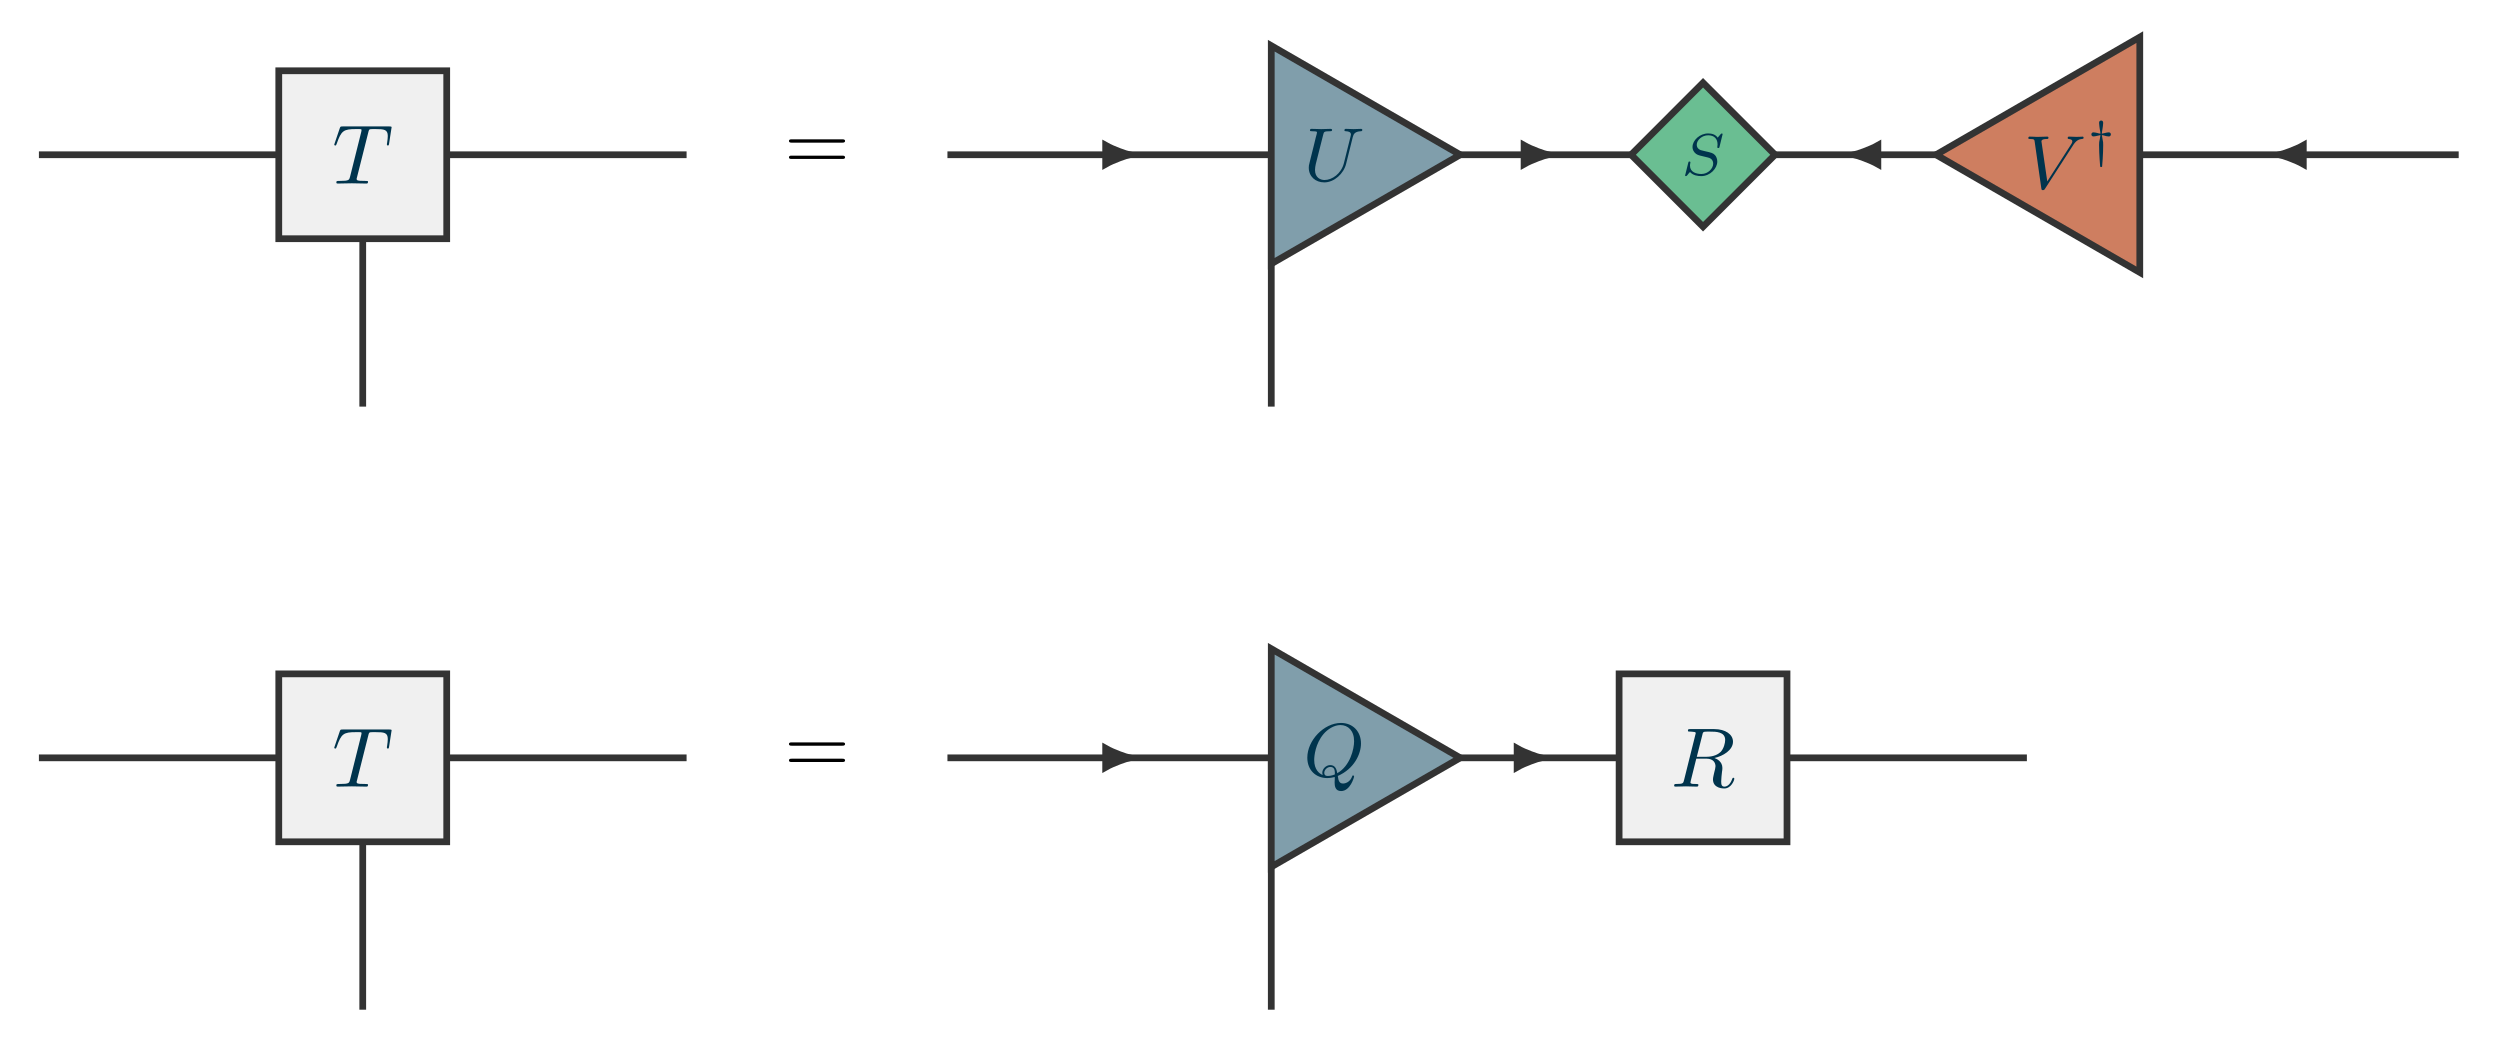
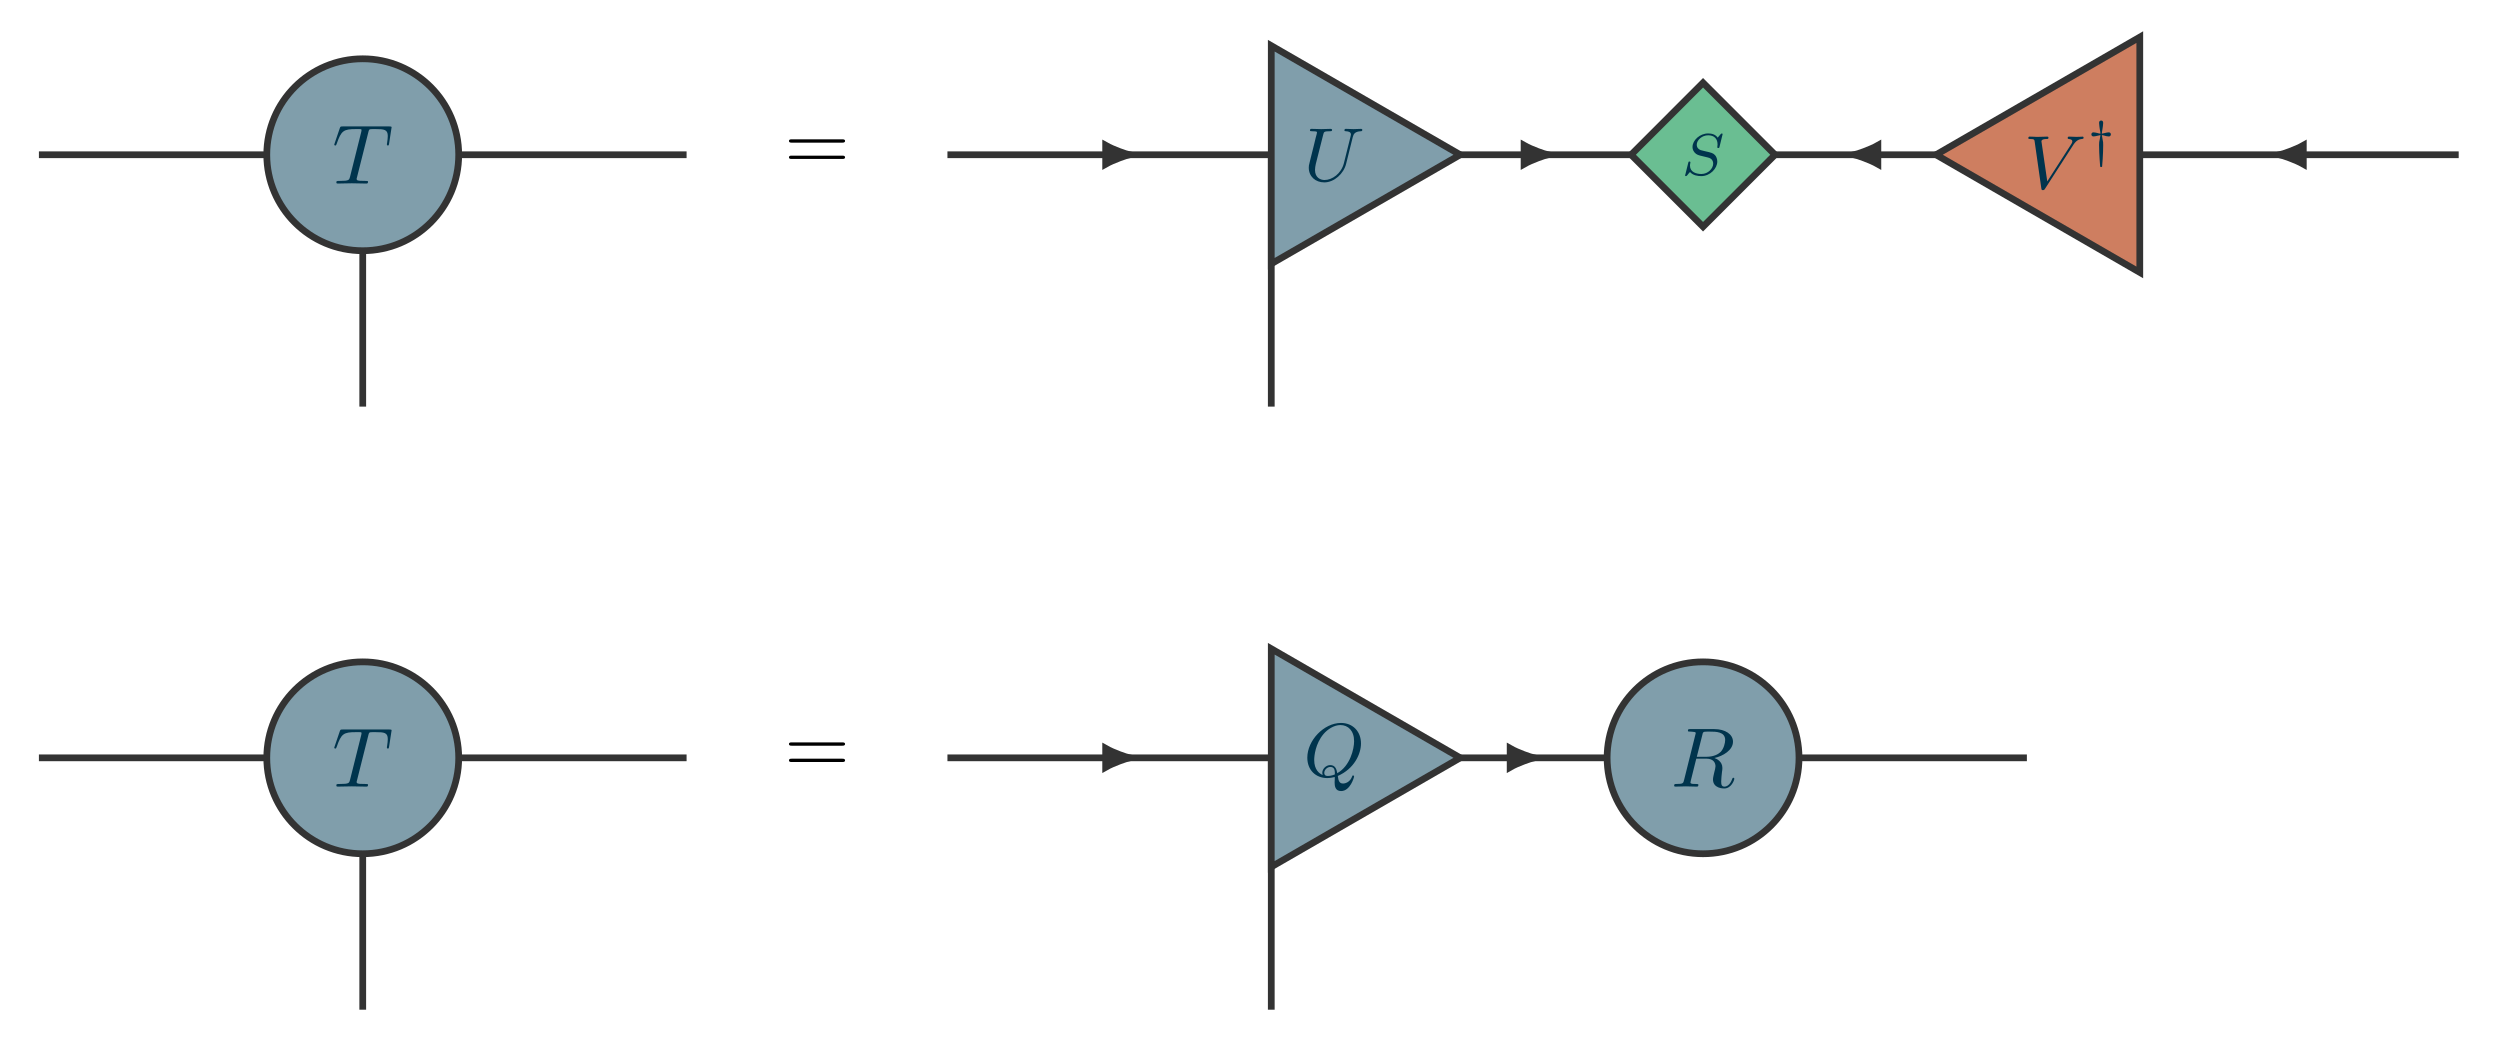
<svg xmlns="http://www.w3.org/2000/svg" xmlns:xlink="http://www.w3.org/1999/xlink" width="294.71" height="123.699" viewBox="0 0 294.71 123.699">
  <defs>
    <g>
      <g id="glyph-0-0">
        <path d="M 4.25 -6.031 C 4.312 -6.312 4.359 -6.375 4.469 -6.406 C 4.562 -6.422 4.891 -6.422 5.094 -6.422 C 6.109 -6.422 6.547 -6.375 6.547 -5.609 C 6.547 -5.453 6.516 -5.062 6.469 -4.812 C 6.453 -4.766 6.438 -4.656 6.438 -4.625 C 6.438 -4.562 6.469 -4.484 6.562 -4.484 C 6.672 -4.484 6.688 -4.578 6.703 -4.719 L 6.969 -6.453 C 6.984 -6.484 7 -6.594 7 -6.625 C 7 -6.734 6.891 -6.734 6.734 -6.734 L 1.219 -6.734 C 0.969 -6.734 0.969 -6.719 0.891 -6.531 L 0.297 -4.781 C 0.281 -4.766 0.234 -4.625 0.234 -4.594 C 0.234 -4.547 0.281 -4.484 0.359 -4.484 C 0.453 -4.484 0.469 -4.547 0.531 -4.703 C 1.062 -6.234 1.328 -6.422 2.797 -6.422 L 3.188 -6.422 C 3.453 -6.422 3.453 -6.375 3.453 -6.297 C 3.453 -6.234 3.422 -6.125 3.422 -6.094 L 2.094 -0.781 C 2 -0.422 1.969 -0.312 0.906 -0.312 C 0.547 -0.312 0.484 -0.312 0.484 -0.125 C 0.484 0 0.594 0 0.656 0 C 0.922 0 1.203 -0.016 1.469 -0.016 C 1.75 -0.016 2.031 -0.031 2.312 -0.031 C 2.594 -0.031 2.875 -0.016 3.141 -0.016 C 3.422 -0.016 3.734 0 4 0 C 4.109 0 4.219 0 4.219 -0.203 C 4.219 -0.312 4.141 -0.312 3.891 -0.312 C 3.641 -0.312 3.516 -0.312 3.25 -0.328 C 2.969 -0.359 2.875 -0.391 2.875 -0.547 C 2.875 -0.562 2.875 -0.609 2.922 -0.75 Z M 4.25 -6.031 " />
      </g>
      <g id="glyph-0-1">
        <path d="M 3.734 -6.109 C 3.781 -6.344 3.812 -6.438 4 -6.469 C 4.094 -6.484 4.406 -6.484 4.609 -6.484 C 5.312 -6.484 6.422 -6.484 6.422 -5.5 C 6.422 -5.156 6.266 -4.469 5.875 -4.078 C 5.609 -3.828 5.094 -3.516 4.188 -3.516 L 3.078 -3.516 Z M 5.156 -3.375 C 6.156 -3.594 7.344 -4.297 7.344 -5.297 C 7.344 -6.156 6.453 -6.781 5.141 -6.781 L 2.312 -6.781 C 2.109 -6.781 2.031 -6.781 2.031 -6.594 C 2.031 -6.484 2.109 -6.484 2.312 -6.484 C 2.328 -6.484 2.516 -6.484 2.688 -6.453 C 2.859 -6.438 2.953 -6.422 2.953 -6.297 C 2.953 -6.266 2.938 -6.234 2.906 -6.109 L 1.578 -0.781 C 1.484 -0.391 1.453 -0.312 0.672 -0.312 C 0.5 -0.312 0.406 -0.312 0.406 -0.109 C 0.406 0 0.531 0 0.547 0 C 0.828 0 1.516 -0.031 1.797 -0.031 C 2.078 -0.031 2.781 0 3.062 0 C 3.141 0 3.266 0 3.266 -0.203 C 3.266 -0.312 3.172 -0.312 2.984 -0.312 C 2.609 -0.312 2.328 -0.312 2.328 -0.484 C 2.328 -0.547 2.359 -0.594 2.359 -0.656 L 3.016 -3.297 L 4.203 -3.297 C 5.109 -3.297 5.281 -2.734 5.281 -2.391 C 5.281 -2.234 5.203 -1.922 5.141 -1.703 C 5.078 -1.422 4.984 -1.047 4.984 -0.859 C 4.984 0.219 6.188 0.219 6.312 0.219 C 7.156 0.219 7.5 -0.781 7.5 -0.922 C 7.5 -1.047 7.391 -1.047 7.391 -1.047 C 7.297 -1.047 7.281 -0.969 7.25 -0.906 C 7 -0.172 6.578 0 6.344 0 C 6.016 0 5.953 -0.219 5.953 -0.609 C 5.953 -0.922 6.016 -1.422 6.047 -1.734 C 6.078 -1.875 6.094 -2.062 6.094 -2.203 C 6.094 -2.969 5.422 -3.281 5.156 -3.375 Z M 5.156 -3.375 " />
      </g>
      <g id="glyph-1-0">
        <path d="M 6.828 -3.25 C 6.969 -3.25 7.172 -3.25 7.172 -3.453 C 7.172 -3.641 6.969 -3.641 6.844 -3.641 L 0.891 -3.641 C 0.75 -3.641 0.562 -3.641 0.562 -3.453 C 0.562 -3.25 0.75 -3.25 0.891 -3.25 Z M 6.844 -1.328 C 6.969 -1.328 7.172 -1.328 7.172 -1.516 C 7.172 -1.719 6.969 -1.719 6.828 -1.719 L 0.891 -1.719 C 0.75 -1.719 0.562 -1.719 0.562 -1.516 C 0.562 -1.328 0.75 -1.328 0.891 -1.328 Z M 6.844 -1.328 " />
      </g>
      <g id="glyph-2-0">
        <path d="M 5.797 -5.141 C 5.891 -5.516 6.062 -5.797 6.75 -5.828 C 6.812 -5.828 6.922 -5.844 6.922 -5.984 C 6.922 -6.062 6.859 -6.109 6.797 -6.109 C 6.594 -6.109 6.094 -6.078 5.906 -6.078 C 5.672 -6.078 5.656 -6.078 5.438 -6.094 C 5.297 -6.094 5.109 -6.109 4.984 -6.109 C 4.938 -6.109 4.812 -6.109 4.812 -5.938 C 4.812 -5.828 4.922 -5.828 4.984 -5.828 C 5.312 -5.812 5.578 -5.734 5.578 -5.438 C 5.578 -5.391 5.547 -5.266 5.547 -5.266 L 4.75 -2.062 C 4.438 -0.828 3.359 -0.078 2.469 -0.078 C 2.016 -0.078 1.344 -0.328 1.344 -1.266 C 1.344 -1.5 1.391 -1.734 1.438 -1.969 L 2.312 -5.422 C 2.391 -5.75 2.406 -5.828 3.109 -5.828 C 3.25 -5.828 3.359 -5.828 3.359 -5.984 C 3.359 -6.062 3.281 -6.109 3.219 -6.109 L 2.656 -6.094 C 2.391 -6.078 2.375 -6.078 2.078 -6.078 C 1.797 -6.078 1.781 -6.078 1.516 -6.094 C 1.328 -6.094 1.094 -6.109 0.922 -6.109 C 0.875 -6.109 0.75 -6.109 0.75 -5.938 C 0.75 -5.828 0.844 -5.828 1.016 -5.828 C 1.047 -5.828 1.219 -5.828 1.359 -5.812 C 1.531 -5.797 1.578 -5.766 1.578 -5.672 C 1.578 -5.625 1.5 -5.297 1.438 -5.109 L 1.25 -4.328 C 1.156 -3.984 0.734 -2.297 0.703 -2.125 C 0.625 -1.828 0.609 -1.734 0.609 -1.531 C 0.609 -0.5 1.391 0.203 2.438 0.203 C 3.609 0.203 4.734 -0.828 5.016 -2 Z M 5.797 -5.141 " />
      </g>
      <g id="glyph-2-1">
        <path d="M 5.781 -5.047 C 6.141 -5.625 6.453 -5.797 6.859 -5.828 C 6.969 -5.844 7.047 -5.844 7.047 -5.984 C 7.047 -6.062 7 -6.109 6.938 -6.109 C 6.906 -6.109 6.672 -6.078 6.203 -6.078 C 5.922 -6.078 5.609 -6.109 5.328 -6.109 C 5.266 -6.109 5.172 -6.094 5.172 -5.938 C 5.172 -5.844 5.266 -5.828 5.297 -5.828 C 5.391 -5.812 5.719 -5.797 5.719 -5.547 C 5.719 -5.469 5.688 -5.406 5.656 -5.328 C 5.609 -5.266 5.594 -5.234 5.562 -5.172 L 2.766 -0.828 L 2.078 -5.562 C 2.078 -5.641 2.141 -5.828 2.703 -5.828 C 2.812 -5.828 2.906 -5.828 2.906 -5.984 C 2.906 -6.094 2.828 -6.109 2.766 -6.109 C 2.609 -6.109 2.422 -6.094 2.25 -6.094 C 2.078 -6.094 1.875 -6.078 1.688 -6.078 C 1.531 -6.078 1.281 -6.078 1.203 -6.094 C 1.125 -6.094 0.766 -6.109 0.688 -6.109 C 0.656 -6.109 0.531 -6.109 0.531 -5.938 C 0.531 -5.828 0.625 -5.828 0.734 -5.828 C 1.234 -5.828 1.25 -5.75 1.281 -5.516 L 2.062 -0.031 C 2.094 0.141 2.094 0.203 2.25 0.203 C 2.391 0.203 2.453 0.125 2.516 0.016 Z M 5.781 -5.047 " />
      </g>
      <g id="glyph-2-2">
        <path d="M 3.688 0.359 C 3.672 0.469 3.672 0.594 3.672 0.703 C 3.672 1.125 3.734 1.734 4.438 1.734 C 5.5 1.734 5.969 0.141 5.969 0 C 5.969 -0.047 5.922 -0.109 5.844 -0.109 C 5.781 -0.109 5.75 -0.047 5.734 0.016 C 5.516 0.625 5 0.844 4.672 0.844 C 4.266 0.844 4.125 0.594 4.047 -0.047 C 5.984 -0.891 6.781 -2.641 6.781 -3.875 C 6.781 -5.281 5.828 -6.297 4.422 -6.297 C 2.422 -6.297 0.453 -4.25 0.453 -2.203 C 0.453 -0.734 1.453 0.203 2.812 0.203 C 3.172 0.203 3.547 0.109 3.688 0.078 Z M 2.266 -0.156 C 1.859 -0.328 1.266 -0.781 1.266 -1.938 C 1.266 -2.406 1.406 -3.859 2.375 -5 C 2.844 -5.547 3.594 -6.047 4.359 -6.047 C 5.25 -6.047 5.969 -5.391 5.969 -4.141 C 5.969 -3.25 5.516 -1.234 3.984 -0.375 C 3.906 -0.859 3.734 -1.328 3.156 -1.328 C 2.656 -1.328 2.219 -0.875 2.219 -0.422 C 2.219 -0.344 2.25 -0.219 2.266 -0.156 Z M 3.703 -0.234 C 3.578 -0.172 3.234 -0.047 2.875 -0.047 C 2.75 -0.047 2.453 -0.047 2.453 -0.422 C 2.453 -0.75 2.781 -1.109 3.172 -1.109 C 3.703 -1.109 3.703 -0.625 3.703 -0.234 Z M 3.703 -0.234 " />
      </g>
      <g id="glyph-3-0">
        <path d="M 4.938 -4.797 C 4.938 -4.828 4.922 -4.891 4.844 -4.891 C 4.812 -4.891 4.797 -4.875 4.703 -4.797 L 4.359 -4.391 C 4.109 -4.766 3.672 -4.891 3.234 -4.891 C 2.266 -4.891 1.391 -4.094 1.391 -3.297 C 1.391 -3.188 1.406 -2.906 1.625 -2.656 C 1.859 -2.375 2.109 -2.312 2.594 -2.203 C 2.719 -2.172 3.078 -2.094 3.172 -2.062 C 3.406 -2.016 3.828 -1.859 3.828 -1.328 C 3.828 -0.766 3.234 -0.109 2.438 -0.109 C 1.828 -0.109 1.094 -0.328 1.094 -1.094 C 1.094 -1.172 1.109 -1.328 1.141 -1.453 C 1.141 -1.469 1.141 -1.484 1.141 -1.484 C 1.141 -1.578 1.062 -1.578 1.031 -1.578 C 0.938 -1.578 0.922 -1.562 0.891 -1.438 L 0.547 -0.047 C 0.531 -0.016 0.516 0.016 0.516 0.062 C 0.516 0.094 0.547 0.141 0.625 0.141 C 0.656 0.141 0.672 0.125 0.766 0.047 C 0.828 -0.047 1.016 -0.266 1.094 -0.344 C 1.453 0.062 2 0.141 2.422 0.141 C 3.469 0.141 4.312 -0.766 4.312 -1.578 C 4.312 -1.891 4.188 -2.172 4.047 -2.328 C 3.797 -2.578 3.688 -2.609 2.797 -2.812 C 2.656 -2.844 2.422 -2.906 2.359 -2.922 C 2.188 -2.984 1.891 -3.156 1.891 -3.562 C 1.891 -4.109 2.516 -4.672 3.234 -4.672 C 3.984 -4.672 4.344 -4.234 4.344 -3.578 C 4.344 -3.484 4.312 -3.328 4.312 -3.266 C 4.312 -3.172 4.406 -3.172 4.438 -3.172 C 4.547 -3.172 4.547 -3.203 4.578 -3.328 Z M 4.938 -4.797 " />
      </g>
      <g id="glyph-4-0">
        <path d="M 1.797 -2.484 C 1.922 -2.469 2.016 -2.453 2.156 -2.406 C 2.25 -2.375 2.453 -2.328 2.609 -2.328 C 2.844 -2.328 2.859 -2.531 2.859 -2.562 C 2.859 -2.641 2.828 -2.812 2.609 -2.812 C 2.484 -2.812 2.297 -2.766 2.156 -2.734 C 1.984 -2.688 1.891 -2.672 1.797 -2.656 C 1.797 -2.75 1.812 -2.906 1.875 -3.25 C 1.891 -3.359 1.953 -3.703 1.953 -3.922 C 1.953 -4.172 1.797 -4.203 1.719 -4.203 C 1.531 -4.203 1.469 -4.078 1.469 -3.922 C 1.469 -3.719 1.531 -3.391 1.547 -3.219 C 1.609 -2.891 1.625 -2.797 1.625 -2.656 C 1.5 -2.672 1.406 -2.688 1.266 -2.734 C 1.172 -2.75 0.969 -2.812 0.812 -2.812 C 0.578 -2.812 0.562 -2.609 0.562 -2.578 C 0.562 -2.5 0.594 -2.328 0.812 -2.328 C 0.938 -2.328 1.125 -2.375 1.266 -2.406 C 1.438 -2.453 1.531 -2.469 1.625 -2.484 C 1.609 -2.328 1.594 -2.203 1.562 -2.062 C 1.469 -1.656 1.469 -1.625 1.469 -1.312 C 1.469 -0.125 1.594 1.094 1.594 1.188 C 1.609 1.234 1.609 1.281 1.703 1.281 C 1.719 1.281 1.812 1.281 1.828 1.219 C 1.844 1.062 1.953 -0.219 1.953 -1.312 C 1.953 -1.609 1.953 -1.656 1.875 -2.031 C 1.828 -2.266 1.812 -2.359 1.797 -2.484 Z M 1.797 -2.484 " />
      </g>
    </g>
  </defs>
-   <path fill="none" stroke-width="0.797" stroke-linecap="butt" stroke-linejoin="miter" stroke="rgb(20%, 20%, 20%)" stroke-opacity="1" stroke-miterlimit="10" d="M 29.939 0 L -0 0 " transform="matrix(0.997573, 0, 0, -0.997573, 4.586403, 18.24261)" />
-   <path fill="none" stroke-width="0.797" stroke-linecap="butt" stroke-linejoin="miter" stroke="rgb(20%, 20%, 20%)" stroke-opacity="1" stroke-miterlimit="10" d="M 46.597 0 L 76.537 0 " transform="matrix(0.997573, 0, 0, -0.997573, 4.586403, 18.24261)" />
+   <path fill="none" stroke-width="0.797" stroke-linecap="butt" stroke-linejoin="miter" stroke="rgb(20%, 20%, 20%)" stroke-opacity="1" stroke-miterlimit="10" d="M 28.522 0 L -0 0 " transform="matrix(0.997573, 0, 0, -0.997573, 4.586403, 18.24261)" />
+   <path fill="none" stroke-width="0.797" stroke-linecap="butt" stroke-linejoin="miter" stroke="rgb(20%, 20%, 20%)" stroke-opacity="1" stroke-miterlimit="10" d="M 48.015 0 L 76.537 0 " transform="matrix(0.997573, 0, 0, -0.997573, 4.586403, 18.24261)" />
  <path fill="none" stroke-width="0.797" stroke-linecap="butt" stroke-linejoin="miter" stroke="rgb(20%, 20%, 20%)" stroke-opacity="1" stroke-miterlimit="10" d="M 38.268 0 L 38.268 -29.763 " transform="matrix(0.997573, 0, 0, -0.997573, 4.586403, 18.24261)" />
  <path fill="none" stroke-width="0.797" stroke-linecap="butt" stroke-linejoin="miter" stroke="rgb(20%, 20%, 20%)" stroke-opacity="1" stroke-miterlimit="10" d="M 166.36 0 L 189.745 0 " transform="matrix(0.997573, 0, 0, -0.997573, 4.586403, 18.24261)" />
  <path fill-rule="nonzero" fill="rgb(20%, 20%, 20%)" fill-opacity="1" stroke-width="0.797" stroke-linecap="butt" stroke-linejoin="miter" stroke="rgb(20%, 20%, 20%)" stroke-opacity="1" stroke-miterlimit="10" d="M 2.778 0 C 2.437 0.087 0.938 0.58 0.002 1.112 L 0.002 -1.112 C 0.938 -0.579 2.437 -0.086 2.778 0 Z M 2.778 0 " transform="matrix(0.997573, 0, 0, -0.997573, 179.6622, 18.24261)" />
  <path fill="none" stroke-width="0.797" stroke-linecap="butt" stroke-linejoin="miter" stroke="rgb(20%, 20%, 20%)" stroke-opacity="1" stroke-miterlimit="10" d="M 225.778 0 L 203.564 0 " transform="matrix(0.997573, 0, 0, -0.997573, 4.586403, 18.24261)" />
  <path fill-rule="nonzero" fill="rgb(20%, 20%, 20%)" fill-opacity="1" stroke-width="0.797" stroke-linecap="butt" stroke-linejoin="miter" stroke="rgb(20%, 20%, 20%)" stroke-opacity="1" stroke-miterlimit="10" d="M 2.777 -0 C 2.437 0.086 0.937 0.579 0.001 1.112 L 0.001 -1.112 C 0.937 -0.58 2.437 -0.087 2.777 -0 Z M 2.777 -0 " transform="matrix(-0.997573, 0, 0, 0.997573, 221.3723, 18.24261)" />
  <path fill="none" stroke-width="0.797" stroke-linecap="butt" stroke-linejoin="miter" stroke="rgb(20%, 20%, 20%)" stroke-opacity="1" stroke-miterlimit="10" d="M 107.362 0 L 147.224 0 " transform="matrix(0.997573, 0, 0, -0.997573, 4.586403, 18.24261)" />
  <path fill-rule="nonzero" fill="rgb(20%, 20%, 20%)" fill-opacity="1" stroke-width="0.797" stroke-linecap="butt" stroke-linejoin="miter" stroke="rgb(20%, 20%, 20%)" stroke-opacity="1" stroke-miterlimit="10" d="M 2.779 0 C 2.435 0.087 0.939 0.58 -0.001 1.112 L -0.001 -1.112 C 0.939 -0.579 2.435 -0.086 2.779 0 Z M 2.779 0 " transform="matrix(0.997573, 0, 0, -0.997573, 130.3409, 18.24261)" />
  <path fill="none" stroke-width="0.797" stroke-linecap="butt" stroke-linejoin="miter" stroke="rgb(20%, 20%, 20%)" stroke-opacity="1" stroke-miterlimit="10" d="M 285.948 0 L 246.673 0 " transform="matrix(0.997573, 0, 0, -0.997573, 4.586403, 18.24261)" />
  <path fill-rule="nonzero" fill="rgb(20%, 20%, 20%)" fill-opacity="1" stroke-width="0.797" stroke-linecap="butt" stroke-linejoin="miter" stroke="rgb(20%, 20%, 20%)" stroke-opacity="1" stroke-miterlimit="10" d="M 2.777 -0 C 2.437 0.086 0.937 0.579 0.001 1.112 L 0.001 -1.112 C 0.937 -0.58 2.437 -0.087 2.777 -0 Z M 2.777 -0 " transform="matrix(-0.997573, 0, 0, 0.997573, 271.5245, 18.24261)" />
  <path fill="none" stroke-width="0.797" stroke-linecap="butt" stroke-linejoin="miter" stroke="rgb(20%, 20%, 20%)" stroke-opacity="1" stroke-miterlimit="10" d="M 145.63 0 L 145.63 -29.763 " transform="matrix(0.997573, 0, 0, -0.997573, 4.586403, 18.24261)" />
-   <path fill="none" stroke-width="0.797" stroke-linecap="butt" stroke-linejoin="miter" stroke="rgb(20%, 20%, 20%)" stroke-opacity="1" stroke-miterlimit="10" d="M 29.939 -71.266 L -0 -71.266 " transform="matrix(0.997573, 0, 0, -0.997573, 4.586403, 18.24261)" />
-   <path fill="none" stroke-width="0.797" stroke-linecap="butt" stroke-linejoin="miter" stroke="rgb(20%, 20%, 20%)" stroke-opacity="1" stroke-miterlimit="10" d="M 46.597 -71.266 L 76.537 -71.266 " transform="matrix(0.997573, 0, 0, -0.997573, 4.586403, 18.24261)" />
+   <path fill="none" stroke-width="0.797" stroke-linecap="butt" stroke-linejoin="miter" stroke="rgb(20%, 20%, 20%)" stroke-opacity="1" stroke-miterlimit="10" d="M 28.522 -71.266 L -0 -71.266 " transform="matrix(0.997573, 0, 0, -0.997573, 4.586403, 18.24261)" />
+   <path fill="none" stroke-width="0.797" stroke-linecap="butt" stroke-linejoin="miter" stroke="rgb(20%, 20%, 20%)" stroke-opacity="1" stroke-miterlimit="10" d="M 48.015 -71.266 L 76.537 -71.266 " transform="matrix(0.997573, 0, 0, -0.997573, 4.586403, 18.24261)" />
  <path fill="none" stroke-width="0.797" stroke-linecap="butt" stroke-linejoin="miter" stroke="rgb(20%, 20%, 20%)" stroke-opacity="1" stroke-miterlimit="10" d="M 38.268 -71.266 L 38.268 -101.03 " transform="matrix(0.997573, 0, 0, -0.997573, 4.586403, 18.24261)" />
-   <path fill="none" stroke-width="0.797" stroke-linecap="butt" stroke-linejoin="miter" stroke="rgb(20%, 20%, 20%)" stroke-opacity="1" stroke-miterlimit="10" d="M 166.36 -71.266 L 188.328 -71.266 " transform="matrix(0.997573, 0, 0, -0.997573, 4.586403, 18.24261)" />
-   <path fill-rule="nonzero" fill="rgb(20%, 20%, 20%)" fill-opacity="1" stroke-width="0.797" stroke-linecap="butt" stroke-linejoin="miter" stroke="rgb(20%, 20%, 20%)" stroke-opacity="1" stroke-miterlimit="10" d="M 2.778 -0.001 C 2.437 0.085 0.937 0.579 0.002 1.115 L 0.002 -1.113 C 0.937 -0.576 2.437 -0.087 2.778 -0.001 Z M 2.778 -0.001 " transform="matrix(0.997573, 0, 0, -0.997573, 178.8421, 89.33517)" />
+   <path fill="none" stroke-width="0.797" stroke-linecap="butt" stroke-linejoin="miter" stroke="rgb(20%, 20%, 20%)" stroke-opacity="1" stroke-miterlimit="10" d="M 166.36 -71.266 L 186.91 -71.266 " transform="matrix(0.997573, 0, 0, -0.997573, 4.586403, 18.24261)" />
+   <path fill-rule="nonzero" fill="rgb(20%, 20%, 20%)" fill-opacity="1" stroke-width="0.797" stroke-linecap="butt" stroke-linejoin="miter" stroke="rgb(20%, 20%, 20%)" stroke-opacity="1" stroke-miterlimit="10" d="M 2.778 -0.001 C 2.437 0.085 0.937 0.579 0.001 1.115 L 0.001 -1.113 C 0.937 -0.576 2.437 -0.087 2.778 -0.001 Z M 2.778 -0.001 " transform="matrix(0.997573, 0, 0, -0.997573, 178.0221, 89.33517)" />
  <path fill="none" stroke-width="0.797" stroke-linecap="butt" stroke-linejoin="miter" stroke="rgb(20%, 20%, 20%)" stroke-opacity="1" stroke-miterlimit="10" d="M 107.362 -71.266 L 147.224 -71.266 " transform="matrix(0.997573, 0, 0, -0.997573, 4.586403, 18.24261)" />
  <path fill-rule="nonzero" fill="rgb(20%, 20%, 20%)" fill-opacity="1" stroke-width="0.797" stroke-linecap="butt" stroke-linejoin="miter" stroke="rgb(20%, 20%, 20%)" stroke-opacity="1" stroke-miterlimit="10" d="M 2.779 -0.001 C 2.435 0.085 0.939 0.579 -0.001 1.115 L -0.001 -1.113 C 0.939 -0.576 2.435 -0.087 2.779 -0.001 Z M 2.779 -0.001 " transform="matrix(0.997573, 0, 0, -0.997573, 130.3409, 89.33517)" />
-   <path fill="none" stroke-width="0.797" stroke-linecap="butt" stroke-linejoin="miter" stroke="rgb(20%, 20%, 20%)" stroke-opacity="1" stroke-miterlimit="10" d="M 204.981 -71.266 L 234.921 -71.266 " transform="matrix(0.997573, 0, 0, -0.997573, 4.586403, 18.24261)" />
+   <path fill="none" stroke-width="0.797" stroke-linecap="butt" stroke-linejoin="miter" stroke="rgb(20%, 20%, 20%)" stroke-opacity="1" stroke-miterlimit="10" d="M 206.399 -71.266 L 234.921 -71.266 " transform="matrix(0.997573, 0, 0, -0.997573, 4.586403, 18.24261)" />
  <path fill="none" stroke-width="0.797" stroke-linecap="butt" stroke-linejoin="miter" stroke="rgb(20%, 20%, 20%)" stroke-opacity="1" stroke-miterlimit="10" d="M 145.63 -71.266 L 145.63 -101.03 " transform="matrix(0.997573, 0, 0, -0.997573, 4.586403, 18.24261)" />
-   <path fill-rule="nonzero" fill="rgb(93.999%, 93.999%, 93.999%)" fill-opacity="1" stroke-width="0.797" stroke-linecap="butt" stroke-linejoin="miter" stroke="rgb(20%, 20%, 20%)" stroke-opacity="1" stroke-miterlimit="10" d="M 28.346 -9.922 L 48.191 -9.922 L 48.191 9.923 L 28.346 9.923 Z M 28.346 -9.922 " transform="matrix(0.997573, 0, 0, -0.997573, 4.586403, 18.24261)" />
+   <path fill-rule="nonzero" fill="rgb(50.194%, 61.96%, 67.059%)" fill-opacity="1" stroke-width="0.797" stroke-linecap="butt" stroke-linejoin="miter" stroke="rgb(20%, 20%, 20%)" stroke-opacity="1" stroke-miterlimit="10" d="M 38.268 11.34 C 32.007 11.34 26.928 6.262 26.928 0 C 26.928 -6.261 32.007 -11.34 38.268 -11.34 C 44.53 -11.34 49.608 -6.261 49.608 0 C 49.608 6.262 44.53 11.34 38.268 11.34 Z M 38.268 11.34 " transform="matrix(0.997573, 0, 0, -0.997573, 4.586403, 18.24261)" />
  <g fill="rgb(0%, 20.392%, 30.196%)" fill-opacity="1">
    <use xlink:href="#glyph-0-0" x="39.166" y="21.638" />
  </g>
  <g fill="rgb(0%, 0%, 0%)" fill-opacity="1">
    <use xlink:href="#glyph-1-0" x="92.446" y="20.066" />
  </g>
  <path fill-rule="nonzero" fill="rgb(50.194%, 61.96%, 67.059%)" fill-opacity="1" stroke-width="0.797" stroke-linecap="butt" stroke-linejoin="miter" stroke="rgb(20%, 20%, 20%)" stroke-opacity="1" stroke-miterlimit="10" d="M 167.954 0 L 145.63 12.887 L 145.63 -12.886 Z M 167.954 0 " transform="matrix(0.997573, 0, 0, -0.997573, 4.586403, 18.24261)" />
  <g fill="rgb(0%, 20.392%, 30.196%)" fill-opacity="1">
    <use xlink:href="#glyph-2-0" x="153.674" y="21.299" />
  </g>
  <path fill-rule="nonzero" fill="rgb(41.57%, 74.509%, 57.256%)" fill-opacity="1" stroke-width="0.797" stroke-linecap="butt" stroke-linejoin="miter" stroke="rgb(20%, 20%, 20%)" stroke-opacity="1" stroke-miterlimit="10" d="M 205.158 0 L 196.653 8.505 L 188.152 0 L 196.653 -8.505 Z M 205.158 0 " transform="matrix(0.997573, 0, 0, -0.997573, 4.586403, 18.24261)" />
  <g fill="rgb(0%, 20.392%, 30.196%)" fill-opacity="1">
    <use xlink:href="#glyph-3-0" x="198.129" y="20.62" />
  </g>
  <path fill-rule="nonzero" fill="rgb(80.785%, 49.413%, 37.645%)" fill-opacity="1" stroke-width="0.797" stroke-linecap="butt" stroke-linejoin="miter" stroke="rgb(20%, 20%, 20%)" stroke-opacity="1" stroke-miterlimit="10" d="M 224.184 0 L 248.262 -13.904 L 248.262 13.901 Z M 224.184 0 " transform="matrix(0.997573, 0, 0, -0.997573, 4.586403, 18.24261)" />
  <g fill="rgb(0%, 20.392%, 30.196%)" fill-opacity="1">
    <use xlink:href="#glyph-2-1" x="238.574" y="22.213" />
  </g>
  <g fill="rgb(0%, 20.392%, 30.196%)" fill-opacity="1">
    <use xlink:href="#glyph-4-0" x="245.979" y="18.413" />
  </g>
-   <path fill-rule="nonzero" fill="rgb(93.999%, 93.999%, 93.999%)" fill-opacity="1" stroke-width="0.797" stroke-linecap="butt" stroke-linejoin="miter" stroke="rgb(20%, 20%, 20%)" stroke-opacity="1" stroke-miterlimit="10" d="M 28.346 -81.189 L 48.191 -81.189 L 48.191 -61.344 L 28.346 -61.344 Z M 28.346 -81.189 " transform="matrix(0.997573, 0, 0, -0.997573, 4.586403, 18.24261)" />
+   <path fill-rule="nonzero" fill="rgb(50.194%, 61.96%, 67.059%)" fill-opacity="1" stroke-width="0.797" stroke-linecap="butt" stroke-linejoin="miter" stroke="rgb(20%, 20%, 20%)" stroke-opacity="1" stroke-miterlimit="10" d="M 38.268 -59.926 C 32.007 -59.926 26.928 -65.005 26.928 -71.266 C 26.928 -77.528 32.007 -82.602 38.268 -82.602 C 44.53 -82.602 49.608 -77.528 49.608 -71.266 C 49.608 -65.005 44.53 -59.926 38.268 -59.926 Z M 38.268 -59.926 " transform="matrix(0.997573, 0, 0, -0.997573, 4.586403, 18.24261)" />
  <g fill="rgb(0%, 20.392%, 30.196%)" fill-opacity="1">
    <use xlink:href="#glyph-0-0" x="39.166" y="92.73" />
  </g>
  <g fill="rgb(0%, 0%, 0%)" fill-opacity="1">
    <use xlink:href="#glyph-1-0" x="92.446" y="91.157" />
  </g>
  <path fill-rule="nonzero" fill="rgb(50.194%, 61.96%, 67.059%)" fill-opacity="1" stroke-width="0.797" stroke-linecap="butt" stroke-linejoin="miter" stroke="rgb(20%, 20%, 20%)" stroke-opacity="1" stroke-miterlimit="10" d="M 167.954 -71.266 L 145.63 -58.376 L 145.63 -84.153 Z M 167.954 -71.266 " transform="matrix(0.997573, 0, 0, -0.997573, 4.586403, 18.24261)" />
  <g fill="rgb(0%, 20.392%, 30.196%)" fill-opacity="1">
    <use xlink:href="#glyph-2-2" x="153.658" y="91.52" />
  </g>
-   <path fill-rule="nonzero" fill="rgb(93.999%, 93.999%, 93.999%)" fill-opacity="1" stroke-width="0.797" stroke-linecap="butt" stroke-linejoin="miter" stroke="rgb(20%, 20%, 20%)" stroke-opacity="1" stroke-miterlimit="10" d="M 186.734 -81.189 L 206.575 -81.189 L 206.575 -61.344 L 186.734 -61.344 Z M 186.734 -81.189 " transform="matrix(0.997573, 0, 0, -0.997573, 4.586403, 18.24261)" />
+   <path fill-rule="nonzero" fill="rgb(50.194%, 61.96%, 67.059%)" fill-opacity="1" stroke-width="0.797" stroke-linecap="butt" stroke-linejoin="miter" stroke="rgb(20%, 20%, 20%)" stroke-opacity="1" stroke-miterlimit="10" d="M 196.653 -59.926 C 190.391 -59.926 185.317 -65.005 185.317 -71.266 C 185.317 -77.528 190.391 -82.602 196.653 -82.602 C 202.918 -82.602 207.993 -77.528 207.993 -71.266 C 207.993 -65.005 202.918 -59.926 196.653 -59.926 Z M 196.653 -59.926 " transform="matrix(0.997573, 0, 0, -0.997573, 4.586403, 18.24261)" />
  <g fill="rgb(0%, 20.392%, 30.196%)" fill-opacity="1">
    <use xlink:href="#glyph-0-1" x="196.948" y="92.73" />
  </g>
</svg>
